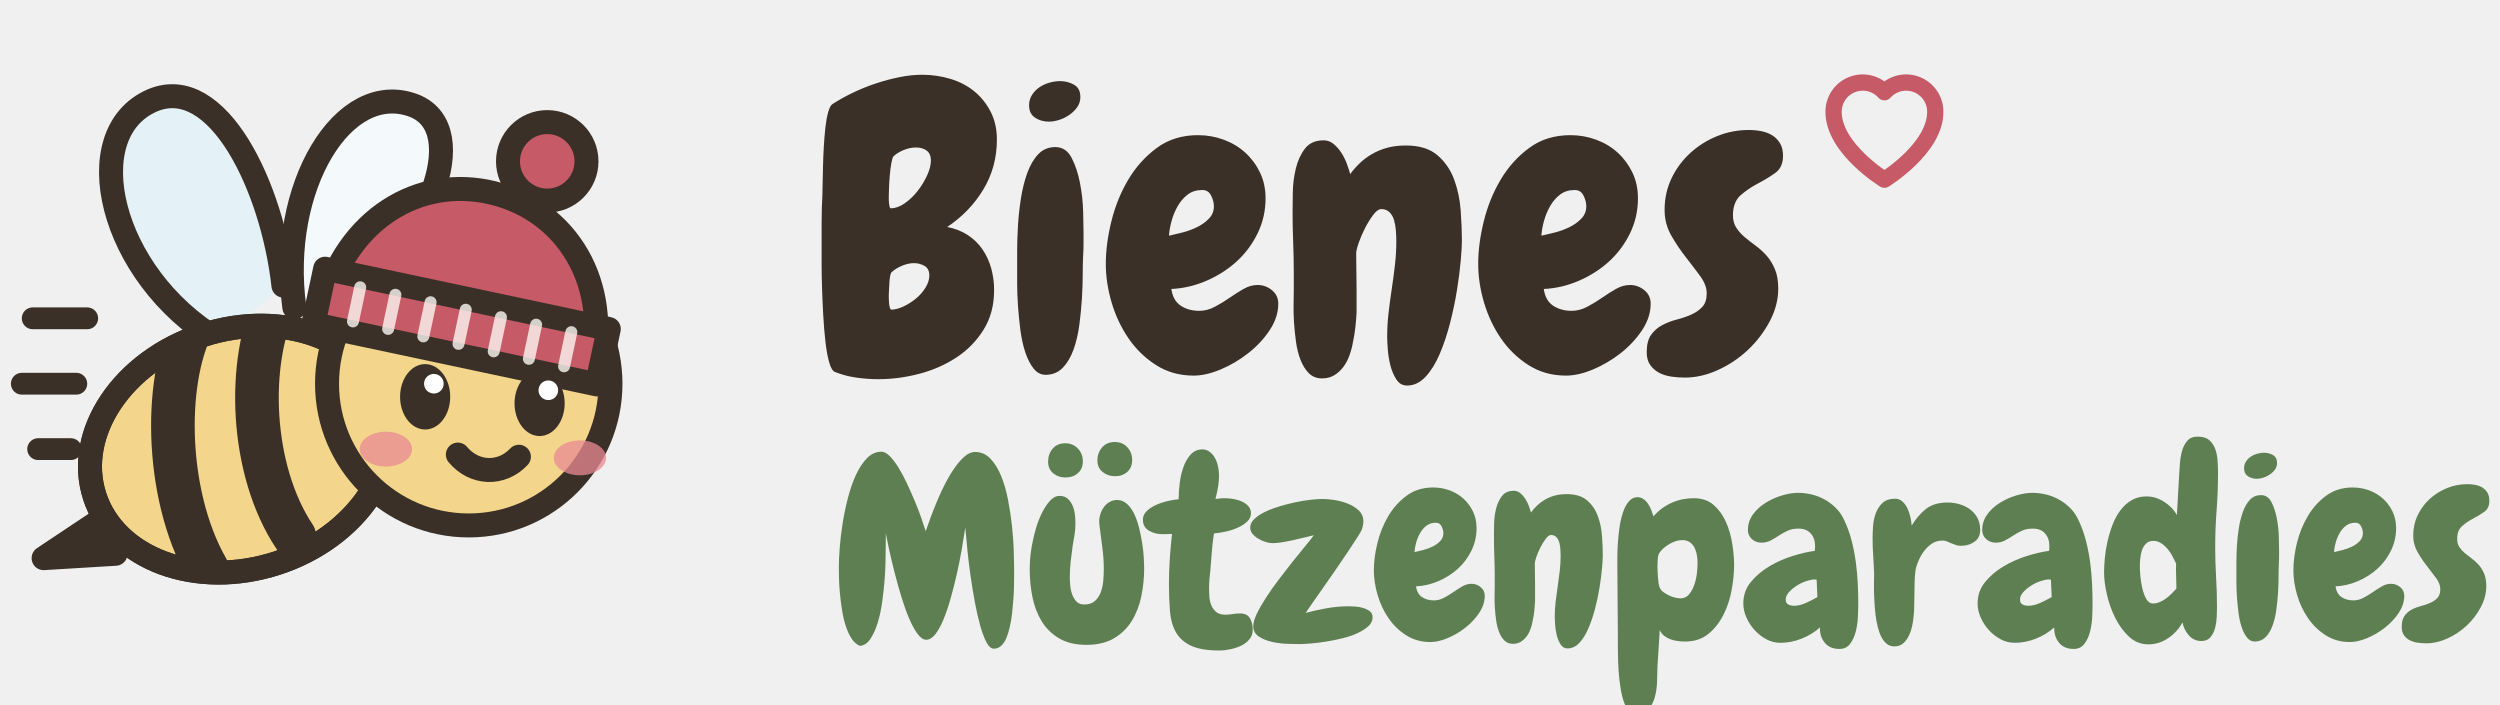
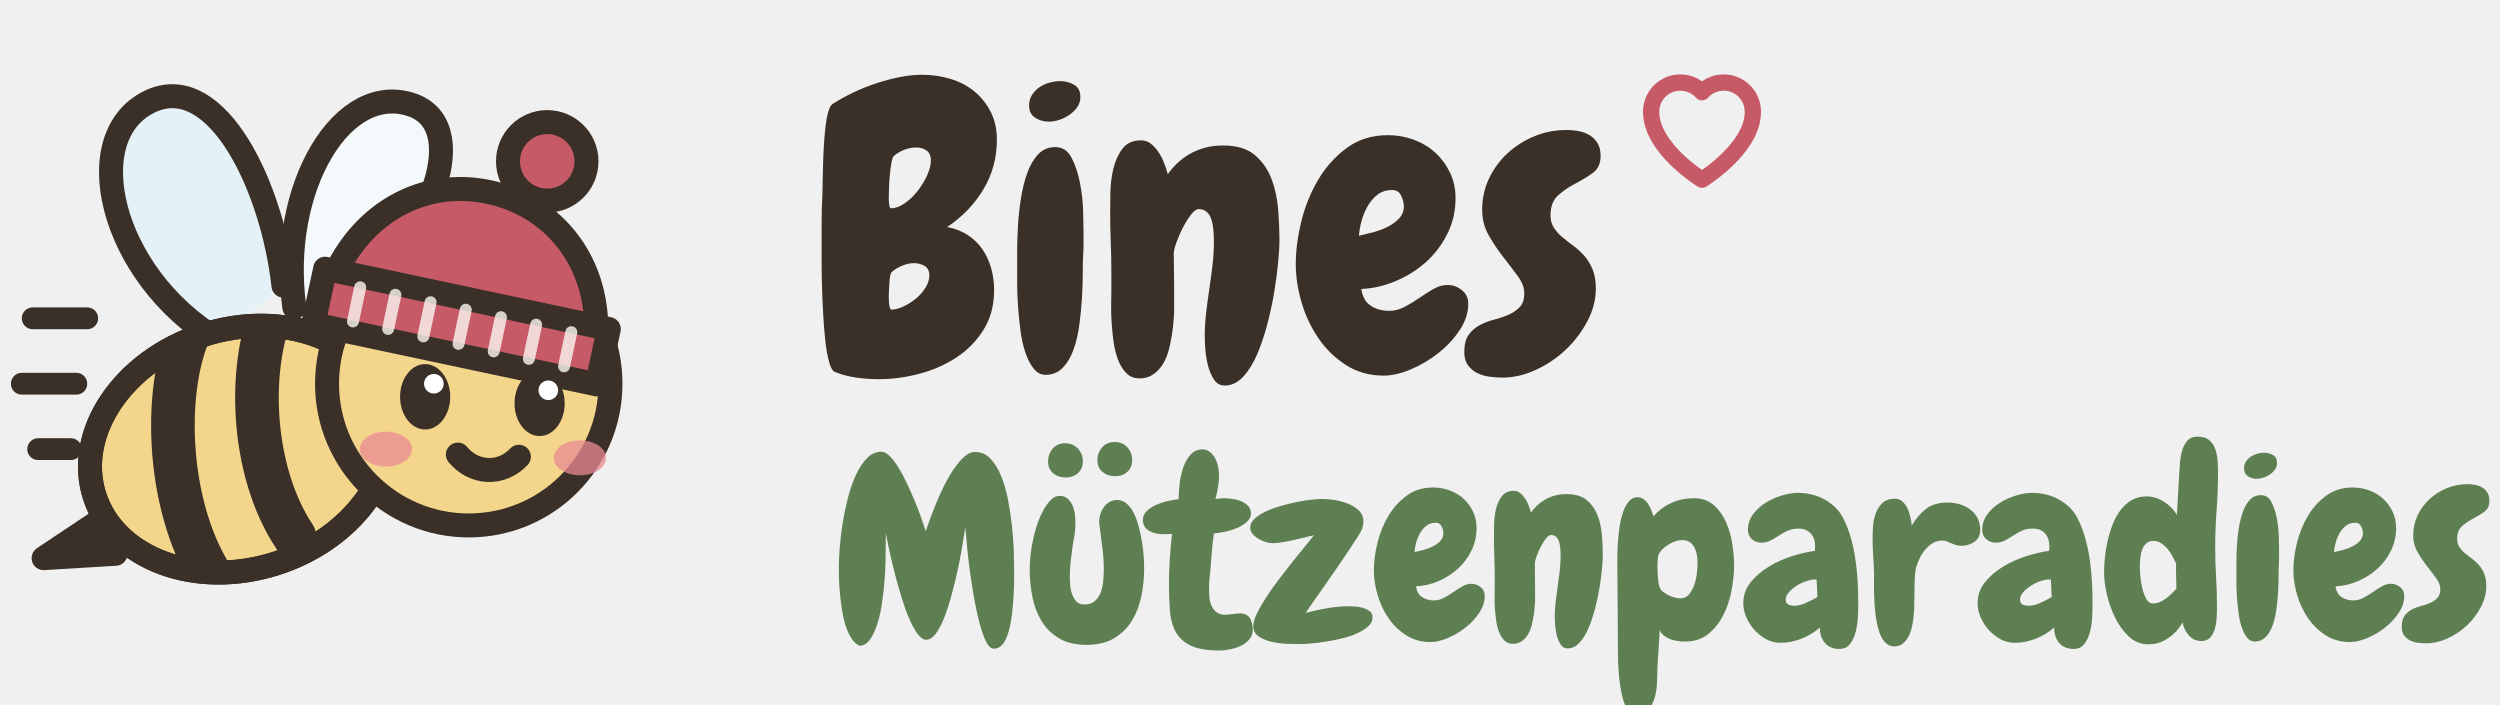
- <svg xmlns="http://www.w3.org/2000/svg" viewBox="0 0 344 97" role="img" aria-label="Bienes Mützenparadies">
+ <svg xmlns="http://www.w3.org/2000/svg" viewBox="0 0 344 97" role="img" aria-label="Bines Mützenparadies">
  <g transform="translate(0 0.3) scale(1.500)">
    <defs>
      <clipPath id="lf-body">
        <ellipse cx="22" cy="41" rx="14" ry="11" transform="rotate(-18 22 41)" />
      </clipPath>
    </defs>
    <g fill="none" stroke="#3A3027" stroke-width="2.2" stroke-linecap="round" stroke-linejoin="round">
      <path d="M3 29h5M2 35h5M3.5 41h3" stroke-width="2" />
      <path d="M20 31c-10-6-13-19-6-22 6-2.5 11 8 12 17" fill="#E4F1F6" />
      <path d="M27 28c-1.5-11 4.5-21 11-18.5 5.5 2.2 1 13-6 17.5" fill="#F4FAFC" />
      <ellipse cx="22" cy="41" rx="14" ry="11" transform="rotate(-18 22 41)" fill="#F3D68B" />
      <path d="M18 29c-3 5-3 16 1 23M25.5 27c-3 6-2.5 16 1.5 22" stroke-width="4" clip-path="url(#lf-body)" />
      <ellipse cx="22" cy="41" rx="14" ry="11" transform="rotate(-18 22 41)" />
      <path d="m9.4 47.4-5.4 3.6 6.6-.4" fill="#3A3027" />
      <circle cx="43" cy="35" r="13" fill="#F3D68B" />
      <path d="M30.6 30.4c.4-8 6-13.4 13-13.2 7 .2 12.4 5.9 12.2 13.9" fill="#C65A66" transform="rotate(12 43 25)" />
      <path d="M30 27.2h26.6v5.2H30z" fill="#C65A66" transform="rotate(12 43 25)" />
      <circle cx="50.2" cy="14.6" r="3.6" fill="#C65A66" />
      <path d="M42 41.5c1.5 1.8 4 1.9 5.6.2" />
    </g>
    <g stroke="#FBF8F3" stroke-width="1.1" stroke-linecap="round" opacity=".8" transform="rotate(12 43 25)">
      <path d="M33.5 28.2v3.2M36.8 28.2v3.2M40.1 28.2v3.2M43.4 28.2v3.2M46.7 28.2v3.2M50 28.2v3.2M53.3 28.2v3.2" />
    </g>
    <ellipse cx="39" cy="36.2" rx="2.3" ry="3" fill="#3A3027" />
    <ellipse cx="49.5" cy="36.8" rx="2.3" ry="3" fill="#3A3027" />
    <circle cx="39.8" cy="35" r=".9" fill="#fff" />
    <circle cx="50.3" cy="35.6" r=".9" fill="#fff" />
    <ellipse cx="35.4" cy="41" rx="2.4" ry="1.6" fill="#E98A93" opacity=".75" />
    <ellipse cx="53.2" cy="41.8" rx="2.4" ry="1.6" fill="#E98A93" opacity=".75" />
  </g>
-   <path d="M137.173 19.2Q137.173 22.973 135.313 26.063Q133.454 29.153 130.337 31.231Q131.977 31.559 133.18 32.352Q134.383 33.145 135.176 34.293Q135.969 35.442 136.38 36.891Q136.79 38.34 136.79 39.926Q136.79 43.043 135.34 45.368Q133.891 47.692 131.594 49.196Q129.298 50.7 126.481 51.438Q123.665 52.176 120.876 52.176Q119.344 52.176 117.813 51.958Q116.282 51.739 114.915 51.192Q114.422 51.028 114.094 49.852Q113.766 48.676 113.575 46.981Q113.383 45.286 113.274 43.317Q113.165 41.348 113.11 39.543Q113.055 37.739 113.055 36.372Q113.055 35.004 113.055 34.458Q113.055 32.543 113.055 30.602Q113.055 28.661 113.165 26.747Q113.165 26.254 113.192 25.215Q113.219 24.176 113.247 22.891Q113.274 21.606 113.356 20.184Q113.438 18.762 113.575 17.532Q113.712 16.301 113.958 15.426Q114.204 14.551 114.532 14.333Q115.79 13.512 117.321 12.774Q118.852 12.036 120.493 11.489Q122.133 10.942 123.774 10.614Q125.415 10.286 126.891 10.286Q128.915 10.286 130.801 10.86Q132.688 11.434 134.083 12.583Q135.477 13.731 136.325 15.399Q137.173 17.067 137.173 19.2ZM128.094 22.098Q128.094 21.168 127.52 20.731Q126.946 20.293 126.016 20.293Q125.251 20.293 124.403 20.622Q123.555 20.95 122.954 21.497Q122.79 21.661 122.653 22.426Q122.516 23.192 122.434 24.149Q122.352 25.106 122.325 25.954Q122.297 26.801 122.297 27.075Q122.297 27.184 122.297 27.43Q122.297 27.676 122.325 27.95Q122.352 28.223 122.407 28.442Q122.462 28.661 122.571 28.661Q123.501 28.661 124.485 27.977Q125.469 27.293 126.262 26.282Q127.055 25.27 127.575 24.122Q128.094 22.973 128.094 22.098ZM127.876 37.903Q127.876 36.973 127.219 36.59Q126.563 36.208 125.743 36.208Q124.977 36.208 124.13 36.563Q123.282 36.918 122.735 37.411Q122.571 37.52 122.489 37.958Q122.407 38.395 122.38 38.915Q122.352 39.434 122.325 39.899Q122.297 40.364 122.297 40.528Q122.297 40.637 122.297 40.965Q122.297 41.293 122.325 41.649Q122.352 42.004 122.434 42.305Q122.516 42.606 122.626 42.606Q123.391 42.606 124.321 42.168Q125.251 41.731 126.044 41.075Q126.837 40.418 127.356 39.571Q127.876 38.723 127.876 37.903ZM148.657 13.348Q148.657 14.114 148.247 14.715Q147.837 15.317 147.18 15.782Q146.524 16.247 145.758 16.493Q144.993 16.739 144.337 16.739Q143.243 16.739 142.423 16.192Q141.602 15.645 141.602 14.497Q141.602 13.676 142.012 13.047Q142.423 12.418 143.024 12.008Q143.626 11.598 144.391 11.379Q145.157 11.161 145.868 11.161Q146.907 11.161 147.782 11.653Q148.657 12.145 148.657 13.348ZM149.094 31.942Q149.094 32.708 149.094 33.555Q149.094 34.403 149.04 35.168Q148.985 36.098 148.985 37.657Q148.985 39.215 148.876 41.02Q148.766 42.825 148.52 44.684Q148.274 46.543 147.727 48.075Q147.18 49.606 146.278 50.563Q145.376 51.52 144.008 51.575Q142.969 51.629 142.258 50.754Q141.548 49.879 141.083 48.485Q140.618 47.09 140.399 45.368Q140.18 43.645 140.071 42.032Q139.962 40.418 139.962 39.051Q139.962 37.684 139.962 37.028Q139.962 36.153 139.962 34.54Q139.962 32.926 140.071 31.067Q140.18 29.208 140.481 27.293Q140.782 25.379 141.356 23.793Q141.93 22.208 142.86 21.223Q143.79 20.239 145.212 20.239Q146.688 20.239 147.454 21.715Q148.219 23.192 148.602 25.161Q148.985 27.129 149.04 29.071Q149.094 31.012 149.094 31.942ZM175.891 41.786Q175.891 43.645 174.715 45.422Q173.54 47.2 171.762 48.594Q169.985 49.989 167.962 50.836Q165.938 51.684 164.243 51.684Q161.344 51.684 159.075 50.235Q156.805 48.786 155.274 46.543Q153.743 44.301 152.95 41.594Q152.157 38.887 152.157 36.317Q152.157 33.583 152.923 30.465Q153.688 27.348 155.247 24.723Q156.805 22.098 159.184 20.348Q161.563 18.598 164.844 18.598Q166.704 18.598 168.399 19.227Q170.094 19.856 171.352 21.004Q172.61 22.153 173.376 23.739Q174.141 25.325 174.141 27.293Q174.141 29.864 173.048 32.106Q171.954 34.348 170.149 35.989Q168.344 37.629 165.993 38.641Q163.641 39.653 161.18 39.762Q161.399 41.348 162.465 42.059Q163.532 42.77 165.008 42.77Q166.102 42.77 167.141 42.223Q168.18 41.676 169.165 40.993Q170.149 40.309 171.106 39.762Q172.063 39.215 173.048 39.215Q174.141 39.215 175.016 39.926Q175.891 40.637 175.891 41.786ZM167.032 28.387Q167.032 27.676 166.649 26.911Q166.266 26.145 165.446 26.145Q164.243 26.145 163.423 26.774Q162.602 27.403 162.055 28.36Q161.508 29.317 161.208 30.411Q160.907 31.504 160.852 32.434Q161.618 32.27 162.684 31.997Q163.751 31.723 164.708 31.258Q165.665 30.793 166.348 30.083Q167.032 29.372 167.032 28.387ZM193.61 53.051Q192.68 53.051 192.133 52.204Q191.587 51.356 191.313 50.262Q191.04 49.168 190.958 48.047Q190.876 46.926 190.876 46.325Q190.876 44.684 191.067 43.043Q191.258 41.403 191.505 39.762Q191.751 38.122 191.942 36.481Q192.133 34.84 192.133 33.2Q192.133 32.543 192.079 31.778Q192.024 31.012 191.833 30.329Q191.641 29.645 191.204 29.208Q190.766 28.77 190.055 28.77Q189.563 28.77 188.962 29.563Q188.36 30.356 187.84 31.368Q187.321 32.379 186.965 33.391Q186.61 34.403 186.61 34.895Q186.61 36.098 186.637 37.329Q186.665 38.559 186.665 39.817V42.989Q186.61 43.973 186.501 45.012Q186.391 46.051 186.173 47.036Q186.008 48.02 185.68 48.922Q185.352 49.825 184.833 50.508Q184.313 51.192 183.602 51.629Q182.891 52.067 181.907 52.067Q180.813 52.067 180.102 51.356Q179.391 50.645 178.954 49.524Q178.516 48.403 178.325 47.008Q178.133 45.614 178.051 44.274Q177.969 42.934 177.997 41.813Q178.024 40.692 178.024 40.036V37.465Q178.024 35.387 177.942 33.364Q177.86 31.34 177.86 29.317Q177.86 28.223 177.887 26.528Q177.915 24.833 178.298 23.219Q178.68 21.606 179.555 20.458Q180.43 19.309 182.126 19.309Q182.891 19.309 183.493 19.801Q184.094 20.293 184.559 21.004Q185.024 21.715 185.325 22.536Q185.626 23.356 185.79 23.958Q186.337 23.192 187.075 22.481Q187.813 21.77 188.743 21.223Q189.673 20.676 190.821 20.348Q191.969 20.02 193.446 20.02Q196.235 20.02 197.794 21.36Q199.352 22.7 200.09 24.696Q200.829 26.692 200.993 28.989Q201.157 31.286 201.157 33.145Q201.157 34.075 200.993 35.907Q200.829 37.739 200.473 39.954Q200.118 42.168 199.516 44.493Q198.915 46.817 198.094 48.731Q197.274 50.645 196.153 51.848Q195.032 53.051 193.61 53.051ZM227.133 41.786Q227.133 43.645 225.958 45.422Q224.782 47.2 223.005 48.594Q221.227 49.989 219.204 50.836Q217.18 51.684 215.485 51.684Q212.587 51.684 210.317 50.235Q208.048 48.786 206.516 46.543Q204.985 44.301 204.192 41.594Q203.399 38.887 203.399 36.317Q203.399 33.583 204.165 30.465Q204.93 27.348 206.489 24.723Q208.048 22.098 210.426 20.348Q212.805 18.598 216.087 18.598Q217.946 18.598 219.641 19.227Q221.337 19.856 222.594 21.004Q223.852 22.153 224.618 23.739Q225.383 25.325 225.383 27.293Q225.383 29.864 224.29 32.106Q223.196 34.348 221.391 35.989Q219.587 37.629 217.235 38.641Q214.883 39.653 212.423 39.762Q212.641 41.348 213.708 42.059Q214.774 42.77 216.251 42.77Q217.344 42.77 218.383 42.223Q219.423 41.676 220.407 40.993Q221.391 40.309 222.348 39.762Q223.305 39.215 224.29 39.215Q225.383 39.215 226.258 39.926Q227.133 40.637 227.133 41.786ZM218.274 28.387Q218.274 27.676 217.891 26.911Q217.508 26.145 216.688 26.145Q215.485 26.145 214.665 26.774Q213.844 27.403 213.298 28.36Q212.751 29.317 212.45 30.411Q212.149 31.504 212.094 32.434Q212.86 32.27 213.926 31.997Q214.993 31.723 215.95 31.258Q216.907 30.793 217.59 30.083Q218.274 29.372 218.274 28.387ZM245.344 21.442Q245.344 23.028 244.278 23.793Q243.212 24.559 241.899 25.243Q240.587 25.926 239.52 26.856Q238.454 27.786 238.454 29.645Q238.454 30.629 238.919 31.34Q239.383 32.051 240.067 32.625Q240.751 33.2 241.571 33.801Q242.391 34.403 243.075 35.168Q243.758 35.934 244.223 37.028Q244.688 38.122 244.688 39.708Q244.688 42.004 243.512 44.219Q242.337 46.434 240.505 48.157Q238.673 49.879 236.376 50.918Q234.079 51.958 231.837 51.958Q230.907 51.958 229.977 51.821Q229.048 51.684 228.309 51.301Q227.571 50.918 227.079 50.235Q226.587 49.551 226.587 48.458Q226.587 46.926 227.188 46.079Q227.79 45.231 228.719 44.739Q229.649 44.247 230.715 43.973Q231.782 43.7 232.712 43.29Q233.641 42.879 234.243 42.223Q234.844 41.567 234.844 40.364Q234.844 39.215 233.942 37.985Q233.04 36.754 231.946 35.36Q230.852 33.965 229.95 32.379Q229.048 30.793 229.048 28.879Q229.048 26.528 230.005 24.532Q230.962 22.536 232.575 21.059Q234.188 19.583 236.266 18.735Q238.344 17.887 240.641 17.887Q241.516 17.887 242.364 18.051Q243.212 18.215 243.868 18.625Q244.524 19.036 244.934 19.719Q245.344 20.403 245.344 21.442Z" fill="#3A3027" />
-   <path transform="translate(248.1 5.6) scale(0.933)" d="M12 20.5s-7.5-4.6-7.5-10A4.3 4.3 0 0 1 12 7.6a4.3 4.3 0 0 1 7.5 2.9c0 5.4-7.5 10-7.5 10Z" fill="none" stroke="#C65A66" stroke-width="2.4" stroke-linejoin="round" />
+   <path d="M137.173 19.2Q137.173 22.973 135.313 26.063Q133.454 29.153 130.337 31.231Q131.977 31.559 133.18 32.352Q134.383 33.145 135.176 34.293Q135.969 35.442 136.38 36.891Q136.79 38.34 136.79 39.926Q136.79 43.043 135.34 45.368Q133.891 47.692 131.594 49.196Q129.298 50.7 126.481 51.438Q123.665 52.176 120.876 52.176Q119.344 52.176 117.813 51.958Q116.282 51.739 114.915 51.192Q114.422 51.028 114.094 49.852Q113.766 48.676 113.575 46.981Q113.383 45.286 113.274 43.317Q113.165 41.348 113.11 39.543Q113.055 37.739 113.055 36.372Q113.055 35.004 113.055 34.458Q113.055 32.543 113.055 30.602Q113.055 28.661 113.165 26.747Q113.165 26.254 113.192 25.215Q113.219 24.176 113.247 22.891Q113.274 21.606 113.356 20.184Q113.438 18.762 113.575 17.532Q113.712 16.301 113.958 15.426Q114.204 14.551 114.532 14.333Q115.79 13.512 117.321 12.774Q118.852 12.036 120.493 11.489Q122.133 10.942 123.774 10.614Q125.415 10.286 126.891 10.286Q128.915 10.286 130.801 10.86Q132.688 11.434 134.083 12.583Q135.477 13.731 136.325 15.399Q137.173 17.067 137.173 19.2ZM128.094 22.098Q128.094 21.168 127.52 20.731Q126.946 20.293 126.016 20.293Q125.251 20.293 124.403 20.622Q123.555 20.95 122.954 21.497Q122.79 21.661 122.653 22.426Q122.516 23.192 122.434 24.149Q122.352 25.106 122.325 25.954Q122.297 26.801 122.297 27.075Q122.297 27.184 122.297 27.43Q122.297 27.676 122.325 27.95Q122.352 28.223 122.407 28.442Q122.462 28.661 122.571 28.661Q123.501 28.661 124.485 27.977Q125.469 27.293 126.262 26.282Q127.055 25.27 127.575 24.122Q128.094 22.973 128.094 22.098ZM127.876 37.903Q127.876 36.973 127.219 36.59Q126.563 36.208 125.743 36.208Q124.977 36.208 124.13 36.563Q123.282 36.918 122.735 37.411Q122.571 37.52 122.489 37.958Q122.407 38.395 122.38 38.915Q122.352 39.434 122.325 39.899Q122.297 40.364 122.297 40.528Q122.297 40.637 122.297 40.965Q122.297 41.293 122.325 41.649Q122.352 42.004 122.434 42.305Q122.516 42.606 122.626 42.606Q123.391 42.606 124.321 42.168Q125.251 41.731 126.044 41.075Q126.837 40.418 127.356 39.571Q127.876 38.723 127.876 37.903ZM148.657 13.348Q148.657 14.114 148.247 14.715Q147.837 15.317 147.18 15.782Q146.524 16.247 145.758 16.493Q144.993 16.739 144.337 16.739Q143.243 16.739 142.423 16.192Q141.602 15.645 141.602 14.497Q141.602 13.676 142.012 13.047Q142.423 12.418 143.024 12.008Q143.626 11.598 144.391 11.379Q145.157 11.161 145.868 11.161Q146.907 11.161 147.782 11.653Q148.657 12.145 148.657 13.348ZM149.094 31.942Q149.094 32.708 149.094 33.555Q149.094 34.403 149.04 35.168Q148.985 36.098 148.985 37.657Q148.985 39.215 148.876 41.02Q148.766 42.825 148.52 44.684Q148.274 46.543 147.727 48.075Q147.18 49.606 146.278 50.563Q145.376 51.52 144.008 51.575Q142.969 51.629 142.258 50.754Q141.548 49.879 141.083 48.485Q140.618 47.09 140.399 45.368Q140.18 43.645 140.071 42.032Q139.962 40.418 139.962 39.051Q139.962 37.684 139.962 37.028Q139.962 36.153 139.962 34.54Q139.962 32.926 140.071 31.067Q140.18 29.208 140.481 27.293Q140.782 25.379 141.356 23.793Q141.93 22.208 142.86 21.223Q143.79 20.239 145.212 20.239Q146.688 20.239 147.454 21.715Q148.219 23.192 148.602 25.161Q148.985 27.129 149.04 29.071Q149.094 31.012 149.094 31.942ZM168.508 53.051Q167.579 53.051 167.032 52.204Q166.485 51.356 166.212 50.262Q165.938 49.168 165.856 48.047Q165.774 46.926 165.774 46.325Q165.774 44.684 165.965 43.043Q166.157 41.403 166.403 39.762Q166.649 38.122 166.84 36.481Q167.032 34.84 167.032 33.2Q167.032 32.543 166.977 31.778Q166.923 31.012 166.731 30.329Q166.54 29.645 166.102 29.208Q165.665 28.77 164.954 28.77Q164.462 28.77 163.86 29.563Q163.258 30.356 162.739 31.368Q162.219 32.379 161.864 33.391Q161.508 34.403 161.508 34.895Q161.508 36.098 161.536 37.329Q161.563 38.559 161.563 39.817V42.989Q161.508 43.973 161.399 45.012Q161.29 46.051 161.071 47.036Q160.907 48.02 160.579 48.922Q160.251 49.825 159.731 50.508Q159.212 51.192 158.501 51.629Q157.79 52.067 156.805 52.067Q155.712 52.067 155.001 51.356Q154.29 50.645 153.852 49.524Q153.415 48.403 153.223 47.008Q153.032 45.614 152.95 44.274Q152.868 42.934 152.895 41.813Q152.923 40.692 152.923 40.036V37.465Q152.923 35.387 152.84 33.364Q152.758 31.34 152.758 29.317Q152.758 28.223 152.786 26.528Q152.813 24.833 153.196 23.219Q153.579 21.606 154.454 20.458Q155.329 19.309 157.024 19.309Q157.79 19.309 158.391 19.801Q158.993 20.293 159.458 21.004Q159.923 21.715 160.223 22.536Q160.524 23.356 160.688 23.958Q161.235 23.192 161.973 22.481Q162.712 21.77 163.641 21.223Q164.571 20.676 165.719 20.348Q166.868 20.02 168.344 20.02Q171.133 20.02 172.692 21.36Q174.251 22.7 174.989 24.696Q175.727 26.692 175.891 28.989Q176.055 31.286 176.055 33.145Q176.055 34.075 175.891 35.907Q175.727 37.739 175.372 39.954Q175.016 42.168 174.415 44.493Q173.813 46.817 172.993 48.731Q172.173 50.645 171.051 51.848Q169.93 53.051 168.508 53.051ZM202.032 41.786Q202.032 43.645 200.856 45.422Q199.68 47.2 197.903 48.594Q196.126 49.989 194.102 50.836Q192.079 51.684 190.383 51.684Q187.485 51.684 185.215 50.235Q182.946 48.786 181.415 46.543Q179.883 44.301 179.09 41.594Q178.298 38.887 178.298 36.317Q178.298 33.583 179.063 30.465Q179.829 27.348 181.387 24.723Q182.946 22.098 185.325 20.348Q187.704 18.598 190.985 18.598Q192.844 18.598 194.54 19.227Q196.235 19.856 197.493 21.004Q198.751 22.153 199.516 23.739Q200.282 25.325 200.282 27.293Q200.282 29.864 199.188 32.106Q198.094 34.348 196.29 35.989Q194.485 37.629 192.133 38.641Q189.782 39.653 187.321 39.762Q187.54 41.348 188.606 42.059Q189.673 42.77 191.149 42.77Q192.243 42.77 193.282 42.223Q194.321 41.676 195.305 40.993Q196.29 40.309 197.247 39.762Q198.204 39.215 199.188 39.215Q200.282 39.215 201.157 39.926Q202.032 40.637 202.032 41.786ZM193.173 28.387Q193.173 27.676 192.79 26.911Q192.407 26.145 191.587 26.145Q190.383 26.145 189.563 26.774Q188.743 27.403 188.196 28.36Q187.649 29.317 187.348 30.411Q187.048 31.504 186.993 32.434Q187.758 32.27 188.825 31.997Q189.891 31.723 190.848 31.258Q191.805 30.793 192.489 30.083Q193.173 29.372 193.173 28.387ZM220.243 21.442Q220.243 23.028 219.176 23.793Q218.11 24.559 216.798 25.243Q215.485 25.926 214.419 26.856Q213.352 27.786 213.352 29.645Q213.352 30.629 213.817 31.34Q214.282 32.051 214.965 32.625Q215.649 33.2 216.469 33.801Q217.29 34.403 217.973 35.168Q218.657 35.934 219.122 37.028Q219.587 38.122 219.587 39.708Q219.587 42.004 218.411 44.219Q217.235 46.434 215.403 48.157Q213.571 49.879 211.274 50.918Q208.977 51.958 206.735 51.958Q205.805 51.958 204.876 51.821Q203.946 51.684 203.208 51.301Q202.469 50.918 201.977 50.235Q201.485 49.551 201.485 48.458Q201.485 46.926 202.087 46.079Q202.688 45.231 203.618 44.739Q204.548 44.247 205.614 43.973Q206.68 43.7 207.61 43.29Q208.54 42.879 209.141 42.223Q209.743 41.567 209.743 40.364Q209.743 39.215 208.84 37.985Q207.938 36.754 206.844 35.36Q205.751 33.965 204.848 32.379Q203.946 30.793 203.946 28.879Q203.946 26.528 204.903 24.532Q205.86 22.536 207.473 21.059Q209.087 19.583 211.165 18.735Q213.243 17.887 215.54 17.887Q216.415 17.887 217.262 18.051Q218.11 18.215 218.766 18.625Q219.423 19.036 219.833 19.719Q220.243 20.403 220.243 21.442Z" fill="#3A3027" />
+   <path transform="translate(223.0 5.6) scale(0.933)" d="M12 20.5s-7.5-4.6-7.5-10A4.3 4.3 0 0 1 12 7.6a4.3 4.3 0 0 1 7.5 2.9c0 5.4-7.5 10-7.5 10Z" fill="none" stroke="#C65A66" stroke-width="2.4" stroke-linejoin="round" />
  <path d="M139.262 84.408Q139.156 85.322 138.963 86.201Q138.769 87.08 138.488 87.765Q138.207 88.451 137.767 88.855Q137.328 89.26 136.765 89.26Q136.203 89.26 135.746 88.398Q135.289 87.537 134.885 86.113Q134.48 84.689 134.146 82.896Q133.812 81.103 133.549 79.258Q133.285 77.412 133.109 75.654Q132.933 73.896 132.828 72.595Q132.617 73.931 132.336 75.584Q132.055 77.236 131.668 78.941Q131.281 80.646 130.824 82.281Q130.367 83.916 129.84 85.199Q129.312 86.482 128.715 87.256Q128.117 88.029 127.449 88.029Q126.851 88.029 126.254 87.22Q125.656 86.412 125.094 85.094Q124.531 83.775 124.039 82.158Q123.547 80.541 123.125 78.906Q122.703 77.271 122.387 75.812Q122.07 74.353 121.894 73.369Q121.894 74.107 121.877 75.004Q121.859 75.9 121.859 76.287Q121.859 76.463 121.842 77.447Q121.824 78.431 121.719 79.803Q121.613 81.174 121.402 82.738Q121.191 84.303 120.787 85.638Q120.383 86.974 119.785 87.888Q119.187 88.803 118.308 88.873Q117.605 88.556 117.131 87.801Q116.656 87.045 116.34 86.025Q116.023 85.006 115.847 83.845Q115.672 82.685 115.566 81.578Q115.461 80.47 115.443 79.521Q115.426 78.572 115.426 77.974Q115.426 76.92 115.549 75.32Q115.672 73.72 115.953 71.963Q116.234 70.205 116.691 68.447Q117.148 66.689 117.799 65.301Q118.449 63.912 119.31 63.033Q120.172 62.154 121.297 62.154Q121.824 62.154 122.422 62.752Q123.019 63.349 123.617 64.316Q124.215 65.283 124.777 66.478Q125.34 67.674 125.849 68.886Q126.359 70.099 126.746 71.207Q127.133 72.314 127.379 73.088Q127.66 72.244 128.082 71.119Q128.504 69.994 129.014 68.781Q129.523 67.568 130.139 66.39Q130.754 65.213 131.422 64.281Q132.09 63.349 132.775 62.769Q133.461 62.189 134.164 62.189Q135.394 62.189 136.273 63.103Q137.152 64.017 137.75 65.476Q138.347 66.935 138.699 68.746Q139.051 70.556 139.244 72.332Q139.437 74.107 139.49 75.654Q139.543 77.201 139.543 78.15Q139.543 78.537 139.543 79.205Q139.543 79.873 139.525 80.717Q139.508 81.56 139.437 82.51Q139.367 83.459 139.262 84.408ZM157.437 78.185Q157.437 80.119 157.051 82.017Q156.664 83.916 155.75 85.41Q154.836 86.904 153.306 87.818Q151.777 88.732 149.492 88.732Q147.242 88.732 145.73 87.836Q144.219 86.939 143.322 85.463Q142.426 83.986 142.056 82.123Q141.687 80.26 141.687 78.326Q141.687 76.217 142.18 74.142Q142.285 73.58 142.584 72.578Q142.883 71.576 143.357 70.609Q143.832 69.642 144.447 68.939Q145.062 68.236 145.801 68.236Q146.504 68.236 146.926 68.623Q147.347 69.01 147.594 69.59Q147.84 70.17 147.91 70.82Q147.98 71.47 147.98 71.998Q147.98 72.806 147.857 73.58Q147.734 74.353 147.594 75.127Q147.453 76.181 147.33 77.236Q147.207 78.291 147.207 79.345Q147.207 79.873 147.26 80.523Q147.312 81.174 147.523 81.771Q147.734 82.369 148.121 82.773Q148.508 83.178 149.211 83.178Q150.125 83.178 150.67 82.685Q151.215 82.193 151.478 81.455Q151.742 80.717 151.812 79.873Q151.883 79.029 151.883 78.326Q151.883 76.779 151.672 75.285Q151.461 73.791 151.285 72.244Q151.25 72.068 151.25 71.752Q151.25 71.224 151.426 70.697Q151.601 70.17 151.918 69.748Q152.234 69.326 152.691 69.062Q153.148 68.799 153.711 68.799Q154.484 68.799 155.082 69.344Q155.68 69.888 156.084 70.75Q156.488 71.611 156.752 72.683Q157.015 73.756 157.174 74.793Q157.332 75.83 157.385 76.744Q157.437 77.658 157.437 78.185ZM155.785 63.314Q155.785 64.334 155.117 64.931Q154.449 65.529 153.43 65.529Q152.445 65.529 151.724 64.949Q151.004 64.369 151.004 63.349Q151.004 62.295 151.654 61.556Q152.305 60.818 153.394 60.818Q154.449 60.818 155.117 61.539Q155.785 62.26 155.785 63.314ZM149 63.49Q149 64.51 148.314 65.107Q147.629 65.705 146.609 65.705Q145.625 65.705 144.922 65.125Q144.219 64.545 144.219 63.525Q144.219 62.47 144.851 61.732Q145.484 60.994 146.574 60.994Q147.629 60.994 148.314 61.715Q149 62.435 149 63.49ZM167.773 89.506Q165.277 89.506 163.889 88.855Q162.5 88.205 161.814 87.01Q161.129 85.814 160.988 84.127Q160.847 82.439 160.847 80.365Q160.847 78.713 160.953 77.043Q161.058 75.373 161.269 73.474Q160.777 73.474 160.496 73.492Q160.215 73.51 160.039 73.51Q158.914 73.51 158.088 73.017Q157.262 72.525 157.262 71.506Q157.262 70.873 157.736 70.381Q158.211 69.888 158.949 69.537Q159.687 69.185 160.549 68.974Q161.41 68.763 162.183 68.693Q162.183 67.709 162.324 66.513Q162.465 65.318 162.834 64.281Q163.203 63.244 163.836 62.541Q164.469 61.838 165.453 61.838Q166.015 61.838 166.455 62.172Q166.894 62.506 167.176 63.015Q167.457 63.525 167.597 64.158Q167.738 64.791 167.738 65.388Q167.738 66.092 167.633 66.83Q167.527 67.568 167.246 68.658Q167.844 68.588 168.055 68.57Q168.265 68.553 168.441 68.553Q169.039 68.553 169.689 68.658Q170.34 68.763 170.885 69.01Q171.43 69.256 171.781 69.66Q172.133 70.064 172.133 70.627Q172.133 71.26 171.623 71.752Q171.113 72.244 170.34 72.595Q169.566 72.947 168.687 73.14Q167.808 73.334 167.035 73.404Q166.824 74.845 166.736 76.058Q166.648 77.271 166.543 78.502Q166.472 79.099 166.42 79.715Q166.367 80.33 166.367 80.963Q166.367 81.42 166.402 82.035Q166.437 82.65 166.648 83.213Q166.859 83.775 167.316 84.179Q167.773 84.584 168.582 84.584Q169.074 84.584 169.601 84.496Q170.129 84.408 170.656 84.408Q171.57 84.408 171.974 85.041Q172.379 85.674 172.379 86.658Q172.379 87.396 171.939 87.941Q171.5 88.486 170.832 88.82Q170.164 89.154 169.338 89.33Q168.512 89.506 167.773 89.506ZM188.867 84.935Q188.867 85.638 188.287 86.166Q187.707 86.693 186.81 87.115Q185.914 87.537 184.771 87.818Q183.629 88.099 182.521 88.275Q181.414 88.451 180.43 88.539Q179.445 88.627 178.847 88.627Q178.25 88.627 177.178 88.592Q176.105 88.556 175.051 88.328Q173.996 88.099 173.222 87.59Q172.449 87.08 172.449 86.166Q172.449 85.463 172.941 84.443Q173.433 83.424 174.207 82.228Q174.98 81.033 175.93 79.785Q176.879 78.537 177.793 77.377Q178.707 76.217 179.515 75.25Q180.324 74.283 180.781 73.65Q180.289 73.756 179.533 73.949Q178.777 74.142 177.969 74.318Q177.16 74.494 176.404 74.617Q175.648 74.74 175.121 74.74Q174.699 74.74 174.172 74.582Q173.644 74.424 173.17 74.142Q172.695 73.861 172.361 73.474Q172.027 73.088 172.027 72.595Q172.027 71.963 172.59 71.418Q173.152 70.873 174.066 70.433Q174.98 69.994 176.105 69.66Q177.23 69.326 178.32 69.097Q179.41 68.869 180.394 68.763Q181.379 68.658 181.976 68.658Q182.644 68.658 183.594 68.799Q184.543 68.939 185.439 69.291Q186.336 69.642 186.969 70.24Q187.601 70.838 187.601 71.752Q187.601 72.033 187.549 72.261Q187.496 72.49 187.426 72.771Q187.355 73.017 186.81 73.879Q186.265 74.74 185.474 75.918Q184.683 77.095 183.752 78.449Q182.82 79.803 181.976 80.998Q181.133 82.193 180.5 83.107Q179.867 84.021 179.656 84.338Q181.097 83.951 182.592 83.687Q184.086 83.424 185.562 83.424Q185.914 83.424 186.476 83.459Q187.039 83.494 187.566 83.652Q188.094 83.81 188.48 84.109Q188.867 84.408 188.867 84.935ZM204.301 81.982Q204.301 83.178 203.545 84.32Q202.789 85.463 201.646 86.359Q200.504 87.256 199.203 87.801Q197.902 88.345 196.812 88.345Q194.949 88.345 193.49 87.414Q192.031 86.482 191.047 85.041Q190.062 83.599 189.553 81.859Q189.043 80.119 189.043 78.467Q189.043 76.709 189.535 74.705Q190.027 72.701 191.029 71.013Q192.031 69.326 193.56 68.201Q195.09 67.076 197.199 67.076Q198.394 67.076 199.484 67.48Q200.574 67.885 201.383 68.623Q202.191 69.361 202.683 70.381Q203.176 71.4 203.176 72.666Q203.176 74.318 202.472 75.76Q201.769 77.201 200.609 78.256Q199.449 79.31 197.937 79.961Q196.426 80.611 194.844 80.681Q194.984 81.701 195.67 82.158Q196.355 82.615 197.305 82.615Q198.008 82.615 198.676 82.263Q199.344 81.912 199.976 81.472Q200.609 81.033 201.224 80.681Q201.84 80.33 202.472 80.33Q203.176 80.33 203.738 80.787Q204.301 81.244 204.301 81.982ZM198.605 73.369Q198.605 72.912 198.359 72.42Q198.113 71.928 197.586 71.928Q196.812 71.928 196.285 72.332Q195.758 72.736 195.406 73.351Q195.055 73.967 194.861 74.67Q194.668 75.373 194.633 75.97Q195.125 75.865 195.81 75.689Q196.496 75.513 197.111 75.215Q197.726 74.916 198.166 74.459Q198.605 74.002 198.605 73.369ZM215.691 89.224Q215.094 89.224 214.742 88.679Q214.39 88.135 214.215 87.431Q214.039 86.728 213.986 86.008Q213.933 85.287 213.933 84.9Q213.933 83.845 214.056 82.791Q214.18 81.736 214.338 80.681Q214.496 79.627 214.619 78.572Q214.742 77.517 214.742 76.463Q214.742 76.041 214.707 75.549Q214.672 75.056 214.549 74.617Q214.426 74.178 214.144 73.896Q213.863 73.615 213.406 73.615Q213.09 73.615 212.703 74.125Q212.316 74.635 211.982 75.285Q211.648 75.935 211.42 76.586Q211.191 77.236 211.191 77.553Q211.191 78.326 211.209 79.117Q211.226 79.908 211.226 80.717V82.756Q211.191 83.388 211.121 84.056Q211.051 84.724 210.91 85.357Q210.805 85.99 210.594 86.57Q210.383 87.15 210.049 87.59Q209.715 88.029 209.258 88.31Q208.801 88.592 208.168 88.592Q207.465 88.592 207.008 88.135Q206.551 87.678 206.269 86.957Q205.988 86.236 205.865 85.34Q205.742 84.443 205.689 83.582Q205.637 82.72 205.654 82Q205.672 81.279 205.672 80.857V79.205Q205.672 77.869 205.619 76.568Q205.566 75.267 205.566 73.967Q205.566 73.263 205.584 72.174Q205.601 71.084 205.847 70.047Q206.094 69.01 206.656 68.271Q207.219 67.533 208.308 67.533Q208.801 67.533 209.187 67.849Q209.574 68.166 209.873 68.623Q210.172 69.08 210.365 69.607Q210.558 70.135 210.664 70.521Q211.015 70.029 211.49 69.572Q211.965 69.115 212.562 68.763Q213.16 68.412 213.898 68.201Q214.637 67.99 215.586 67.99Q217.379 67.99 218.381 68.851Q219.383 69.713 219.857 70.996Q220.332 72.279 220.437 73.756Q220.543 75.232 220.543 76.428Q220.543 77.025 220.437 78.203Q220.332 79.381 220.103 80.804Q219.875 82.228 219.488 83.722Q219.101 85.217 218.574 86.447Q218.047 87.678 217.326 88.451Q216.605 89.224 215.691 89.224ZM238.613 77.763Q238.613 79.31 238.279 81.156Q237.945 83.002 237.154 84.584Q236.363 86.166 235.08 87.22Q233.797 88.275 231.863 88.275Q231.371 88.275 230.844 88.205Q230.316 88.135 229.842 87.959Q229.367 87.783 228.98 87.484Q228.594 87.185 228.383 86.693L228.066 91.756Q228.031 92.564 228.014 93.689Q227.996 94.814 227.732 95.834Q227.469 96.853 226.853 97.574Q226.238 98.295 225.078 98.295Q224.41 98.295 223.953 97.609Q223.496 96.924 223.232 95.869Q222.969 94.814 222.828 93.513Q222.687 92.213 222.652 91.017Q222.617 89.822 222.617 88.838Q222.617 87.853 222.617 87.396Q222.617 85.041 222.582 82.703Q222.547 80.365 222.547 78.01Q222.547 77.588 222.547 76.691Q222.547 75.795 222.617 74.74Q222.687 73.685 222.846 72.56Q223.004 71.435 223.32 70.504Q223.637 69.572 224.129 68.992Q224.621 68.412 225.324 68.412Q225.781 68.412 226.15 68.676Q226.519 68.939 226.783 69.344Q227.047 69.748 227.222 70.205Q227.398 70.662 227.504 71.049Q228.594 69.818 230.017 69.185Q231.441 68.553 233.058 68.553Q234.746 68.553 235.818 69.502Q236.89 70.451 237.506 71.857Q238.121 73.263 238.367 74.863Q238.613 76.463 238.613 77.763ZM233.586 77.482Q233.586 76.955 233.498 76.41Q233.41 75.865 233.181 75.39Q232.953 74.916 232.531 74.617Q232.109 74.318 231.476 74.318Q230.633 74.318 229.701 74.863Q228.769 75.408 228.312 76.111Q228.137 76.392 228.101 77.025Q228.066 77.658 228.066 77.974Q228.066 78.22 228.084 78.625Q228.101 79.029 228.137 79.451Q228.172 79.873 228.224 80.26Q228.277 80.646 228.383 80.857Q228.488 81.174 228.84 81.437Q229.191 81.701 229.613 81.912Q230.035 82.123 230.474 82.228Q230.914 82.334 231.23 82.334Q231.969 82.334 232.426 81.771Q232.883 81.209 233.146 80.435Q233.41 79.662 233.498 78.836Q233.586 78.01 233.586 77.482ZM255.699 83.283Q255.699 83.916 255.646 84.935Q255.594 85.955 255.347 86.922Q255.101 87.888 254.574 88.592Q254.047 89.295 253.097 89.295Q251.797 89.295 251.094 88.451Q250.39 87.607 250.426 86.342Q249.301 87.326 247.877 87.888Q246.453 88.451 244.976 88.451Q243.957 88.451 243.043 87.959Q242.129 87.467 241.426 86.693Q240.722 85.92 240.301 84.953Q239.879 83.986 239.879 83.037Q239.879 81.349 240.916 80.084Q241.953 78.818 243.465 77.922Q244.976 77.025 246.681 76.498Q248.387 75.97 249.722 75.795Q249.722 75.619 249.74 75.478Q249.758 75.338 249.758 75.162Q249.758 74.072 249.16 73.404Q248.562 72.736 247.472 72.736Q246.594 72.736 245.961 73.035Q245.328 73.334 244.765 73.703Q244.203 74.072 243.64 74.371Q243.078 74.67 242.375 74.67Q241.601 74.67 241.056 74.178Q240.512 73.685 240.512 72.912Q240.512 71.752 241.197 70.803Q241.883 69.853 242.92 69.203Q243.957 68.553 245.17 68.183Q246.383 67.814 247.402 67.814Q248.351 67.814 249.301 68.043Q250.25 68.271 251.094 68.746Q251.937 69.22 252.623 69.906Q253.308 70.592 253.73 71.506Q254.363 72.806 254.75 74.265Q255.137 75.724 255.347 77.254Q255.558 78.783 255.629 80.312Q255.699 81.842 255.699 83.283ZM250.074 82.158 249.969 79.767Q249.898 79.767 249.828 79.75Q249.758 79.732 249.687 79.732Q249.23 79.732 248.545 79.961Q247.859 80.189 247.226 80.594Q246.594 80.998 246.154 81.49Q245.715 81.982 245.715 82.51Q245.715 83.002 246.066 83.178Q246.418 83.353 246.875 83.353Q247.648 83.353 248.527 82.949Q249.406 82.545 250.074 82.158ZM270.008 75.092Q269.515 75.127 269.164 75.004Q268.812 74.881 268.461 74.74Q268.144 74.599 267.828 74.476Q267.512 74.353 267.125 74.388Q266.422 74.424 265.877 74.775Q265.332 75.127 264.892 75.654Q264.453 76.181 264.137 76.832Q263.82 77.482 263.644 78.115Q263.539 78.537 263.486 79.398Q263.433 80.26 263.433 81.244Q263.398 82.263 263.398 83.178Q263.398 84.092 263.328 84.619Q263.293 85.181 263.152 85.937Q263.012 86.693 262.713 87.361Q262.414 88.029 261.922 88.486Q261.43 88.943 260.656 88.943Q260.058 88.943 259.619 88.592Q259.18 88.24 258.881 87.66Q258.582 87.08 258.389 86.306Q258.195 85.533 258.09 84.724Q257.984 83.881 257.931 83.037Q257.879 82.193 257.861 81.437Q257.844 80.681 257.861 80.049Q257.879 79.416 257.879 79.029Q257.844 77.799 257.756 76.551Q257.668 75.303 257.668 74.072Q257.668 73.299 257.738 72.349Q257.808 71.4 258.125 70.574Q258.441 69.748 259.056 69.185Q259.672 68.623 260.762 68.623Q261.359 68.623 261.781 69.01Q262.203 69.396 262.467 69.959Q262.73 70.521 262.871 71.154Q263.012 71.787 263.047 72.314Q263.89 70.943 264.945 70.082Q266 69.22 267.687 69.15Q268.531 69.115 269.357 69.308Q270.183 69.502 270.869 69.941Q271.555 70.381 271.994 71.084Q272.433 71.787 272.469 72.736Q272.539 73.861 271.801 74.459Q271.062 75.056 270.008 75.092ZM287.937 83.283Q287.937 83.916 287.885 84.935Q287.832 85.955 287.586 86.922Q287.34 87.888 286.812 88.592Q286.285 89.295 285.336 89.295Q284.035 89.295 283.332 88.451Q282.629 87.607 282.664 86.342Q281.539 87.326 280.115 87.888Q278.691 88.451 277.215 88.451Q276.195 88.451 275.281 87.959Q274.367 87.467 273.664 86.693Q272.961 85.92 272.539 84.953Q272.117 83.986 272.117 83.037Q272.117 81.349 273.154 80.084Q274.191 78.818 275.703 77.922Q277.215 77.025 278.92 76.498Q280.625 75.97 281.961 75.795Q281.961 75.619 281.978 75.478Q281.996 75.338 281.996 75.162Q281.996 74.072 281.398 73.404Q280.801 72.736 279.711 72.736Q278.832 72.736 278.199 73.035Q277.566 73.334 277.004 73.703Q276.441 74.072 275.879 74.371Q275.316 74.67 274.613 74.67Q273.84 74.67 273.295 74.178Q272.75 73.685 272.75 72.912Q272.75 71.752 273.435 70.803Q274.121 69.853 275.158 69.203Q276.195 68.553 277.408 68.183Q278.621 67.814 279.64 67.814Q280.59 67.814 281.539 68.043Q282.488 68.271 283.332 68.746Q284.176 69.22 284.861 69.906Q285.547 70.592 285.969 71.506Q286.601 72.806 286.988 74.265Q287.375 75.724 287.586 77.254Q287.797 78.783 287.867 80.312Q287.937 81.842 287.937 83.283ZM282.312 82.158 282.207 79.767Q282.137 79.767 282.066 79.75Q281.996 79.732 281.926 79.732Q281.469 79.732 280.783 79.961Q280.097 80.189 279.465 80.594Q278.832 80.998 278.392 81.49Q277.953 81.982 277.953 82.51Q277.953 83.002 278.305 83.178Q278.656 83.353 279.113 83.353Q279.887 83.353 280.765 82.949Q281.644 82.545 282.312 82.158ZM305.199 65.107Q305.199 67.674 305.006 70.205Q304.812 72.736 304.812 75.303Q304.812 77.377 304.935 79.416Q305.058 81.455 305.058 83.529Q305.058 84.092 305.023 84.883Q304.988 85.674 304.795 86.412Q304.601 87.15 304.162 87.678Q303.722 88.205 302.914 88.205Q301.859 88.205 301.174 87.414Q300.488 86.623 300.312 85.638Q299.644 86.904 298.379 87.783Q297.113 88.662 295.637 88.662Q294.055 88.662 292.912 87.572Q291.769 86.482 291.014 84.935Q290.258 83.388 289.889 81.701Q289.519 80.013 289.519 78.783Q289.519 77.904 289.625 76.779Q289.73 75.654 289.994 74.494Q290.258 73.334 290.68 72.226Q291.101 71.119 291.752 70.24Q292.402 69.361 293.299 68.834Q294.195 68.306 295.355 68.306Q296.621 68.306 297.781 69.045Q298.941 69.783 299.539 70.873L299.855 65.283Q299.89 64.615 299.961 63.719Q300.031 62.822 300.26 62.013Q300.488 61.205 300.98 60.642Q301.472 60.08 302.422 60.08Q303.441 60.08 304.004 60.572Q304.566 61.064 304.83 61.82Q305.094 62.576 305.146 63.455Q305.199 64.334 305.199 65.107ZM299.469 80.717Q299.469 79.908 299.433 79.135Q299.398 78.361 299.433 77.553Q299.222 77.095 298.941 76.551Q298.66 76.006 298.256 75.531Q297.851 75.056 297.359 74.74Q296.867 74.424 296.305 74.424Q295.672 74.424 295.285 74.81Q294.898 75.197 294.722 75.742Q294.547 76.287 294.494 76.92Q294.441 77.553 294.441 78.01Q294.441 78.431 294.512 79.258Q294.582 80.084 294.775 80.928Q294.969 81.771 295.32 82.404Q295.672 83.037 296.269 83.037Q296.726 83.037 297.183 82.844Q297.64 82.65 298.045 82.351Q298.449 82.053 298.818 81.683Q299.187 81.314 299.469 80.998ZM313.32 63.701Q313.32 64.193 313.056 64.58Q312.793 64.967 312.371 65.265Q311.949 65.564 311.457 65.722Q310.965 65.881 310.543 65.881Q309.84 65.881 309.312 65.529Q308.785 65.178 308.785 64.439Q308.785 63.912 309.049 63.508Q309.312 63.103 309.699 62.84Q310.086 62.576 310.578 62.435Q311.07 62.295 311.527 62.295Q312.195 62.295 312.758 62.611Q313.32 62.928 313.32 63.701ZM313.601 75.654Q313.601 76.146 313.601 76.691Q313.601 77.236 313.566 77.728Q313.531 78.326 313.531 79.328Q313.531 80.33 313.461 81.49Q313.39 82.65 313.232 83.845Q313.074 85.041 312.722 86.025Q312.371 87.01 311.791 87.625Q311.211 88.24 310.332 88.275Q309.664 88.31 309.207 87.748Q308.75 87.185 308.451 86.289Q308.152 85.392 308.012 84.285Q307.871 83.178 307.801 82.14Q307.73 81.103 307.73 80.224Q307.73 79.345 307.73 78.924Q307.73 78.361 307.73 77.324Q307.73 76.287 307.801 75.092Q307.871 73.896 308.064 72.666Q308.258 71.435 308.627 70.416Q308.996 69.396 309.594 68.763Q310.191 68.131 311.105 68.131Q312.055 68.131 312.547 69.08Q313.039 70.029 313.285 71.295Q313.531 72.56 313.566 73.808Q313.601 75.056 313.601 75.654ZM330.828 81.982Q330.828 83.178 330.072 84.32Q329.316 85.463 328.174 86.359Q327.031 87.256 325.73 87.801Q324.43 88.345 323.34 88.345Q321.476 88.345 320.017 87.414Q318.558 86.482 317.574 85.041Q316.59 83.599 316.08 81.859Q315.57 80.119 315.57 78.467Q315.57 76.709 316.062 74.705Q316.555 72.701 317.556 71.013Q318.558 69.326 320.088 68.201Q321.617 67.076 323.726 67.076Q324.922 67.076 326.012 67.48Q327.101 67.885 327.91 68.623Q328.719 69.361 329.211 70.381Q329.703 71.4 329.703 72.666Q329.703 74.318 329 75.76Q328.297 77.201 327.137 78.256Q325.976 79.31 324.465 79.961Q322.953 80.611 321.371 80.681Q321.512 81.701 322.197 82.158Q322.883 82.615 323.832 82.615Q324.535 82.615 325.203 82.263Q325.871 81.912 326.504 81.472Q327.137 81.033 327.752 80.681Q328.367 80.33 329 80.33Q329.703 80.33 330.265 80.787Q330.828 81.244 330.828 81.982ZM325.133 73.369Q325.133 72.912 324.887 72.42Q324.64 71.928 324.113 71.928Q323.34 71.928 322.812 72.332Q322.285 72.736 321.933 73.351Q321.582 73.967 321.389 74.67Q321.195 75.373 321.16 75.97Q321.652 75.865 322.338 75.689Q323.023 75.513 323.639 75.215Q324.254 74.916 324.693 74.459Q325.133 74.002 325.133 73.369ZM342.535 68.904Q342.535 69.924 341.849 70.416Q341.164 70.908 340.32 71.347Q339.476 71.787 338.791 72.385Q338.105 72.982 338.105 74.178Q338.105 74.81 338.404 75.267Q338.703 75.724 339.142 76.094Q339.582 76.463 340.109 76.849Q340.637 77.236 341.076 77.728Q341.515 78.22 341.814 78.924Q342.113 79.627 342.113 80.646Q342.113 82.123 341.357 83.547Q340.601 84.97 339.424 86.078Q338.246 87.185 336.769 87.853Q335.293 88.521 333.851 88.521Q333.254 88.521 332.656 88.433Q332.058 88.345 331.584 88.099Q331.109 87.853 330.793 87.414Q330.476 86.974 330.476 86.271Q330.476 85.287 330.863 84.742Q331.25 84.197 331.847 83.881Q332.445 83.564 333.131 83.388Q333.816 83.213 334.414 82.949Q335.012 82.685 335.398 82.263Q335.785 81.842 335.785 81.068Q335.785 80.33 335.205 79.539Q334.625 78.748 333.922 77.851Q333.219 76.955 332.639 75.935Q332.058 74.916 332.058 73.685Q332.058 72.174 332.674 70.89Q333.289 69.607 334.326 68.658Q335.363 67.709 336.699 67.164Q338.035 66.619 339.512 66.619Q340.074 66.619 340.619 66.724Q341.164 66.83 341.586 67.094Q342.008 67.357 342.271 67.797Q342.535 68.236 342.535 68.904Z" fill="#5E7F52" />
</svg>
